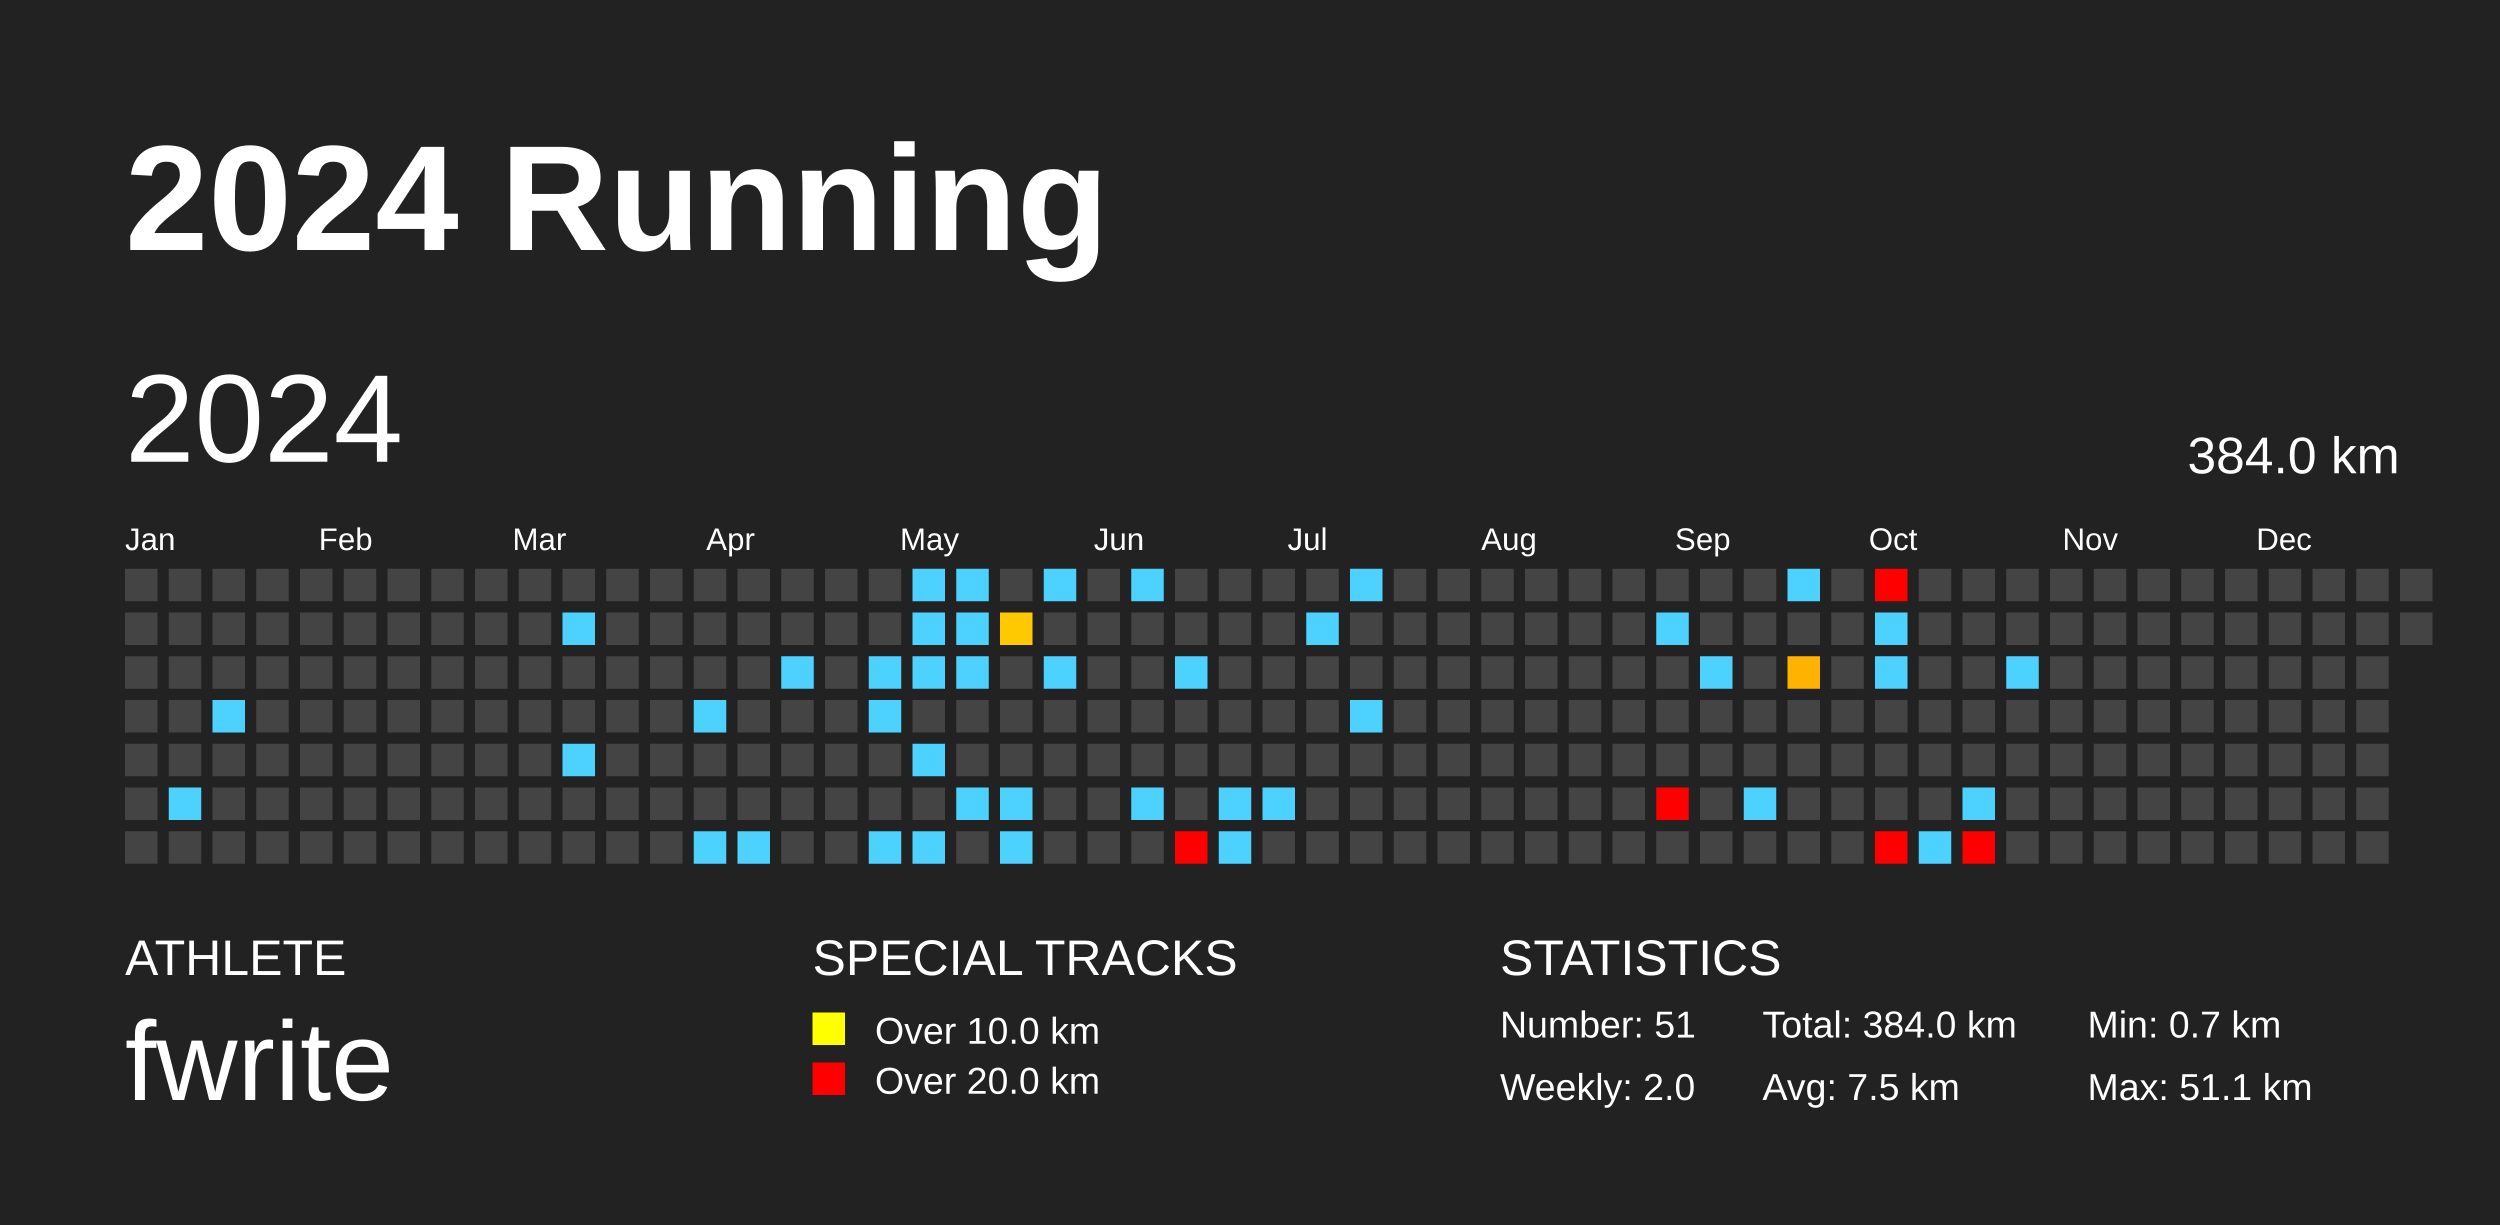
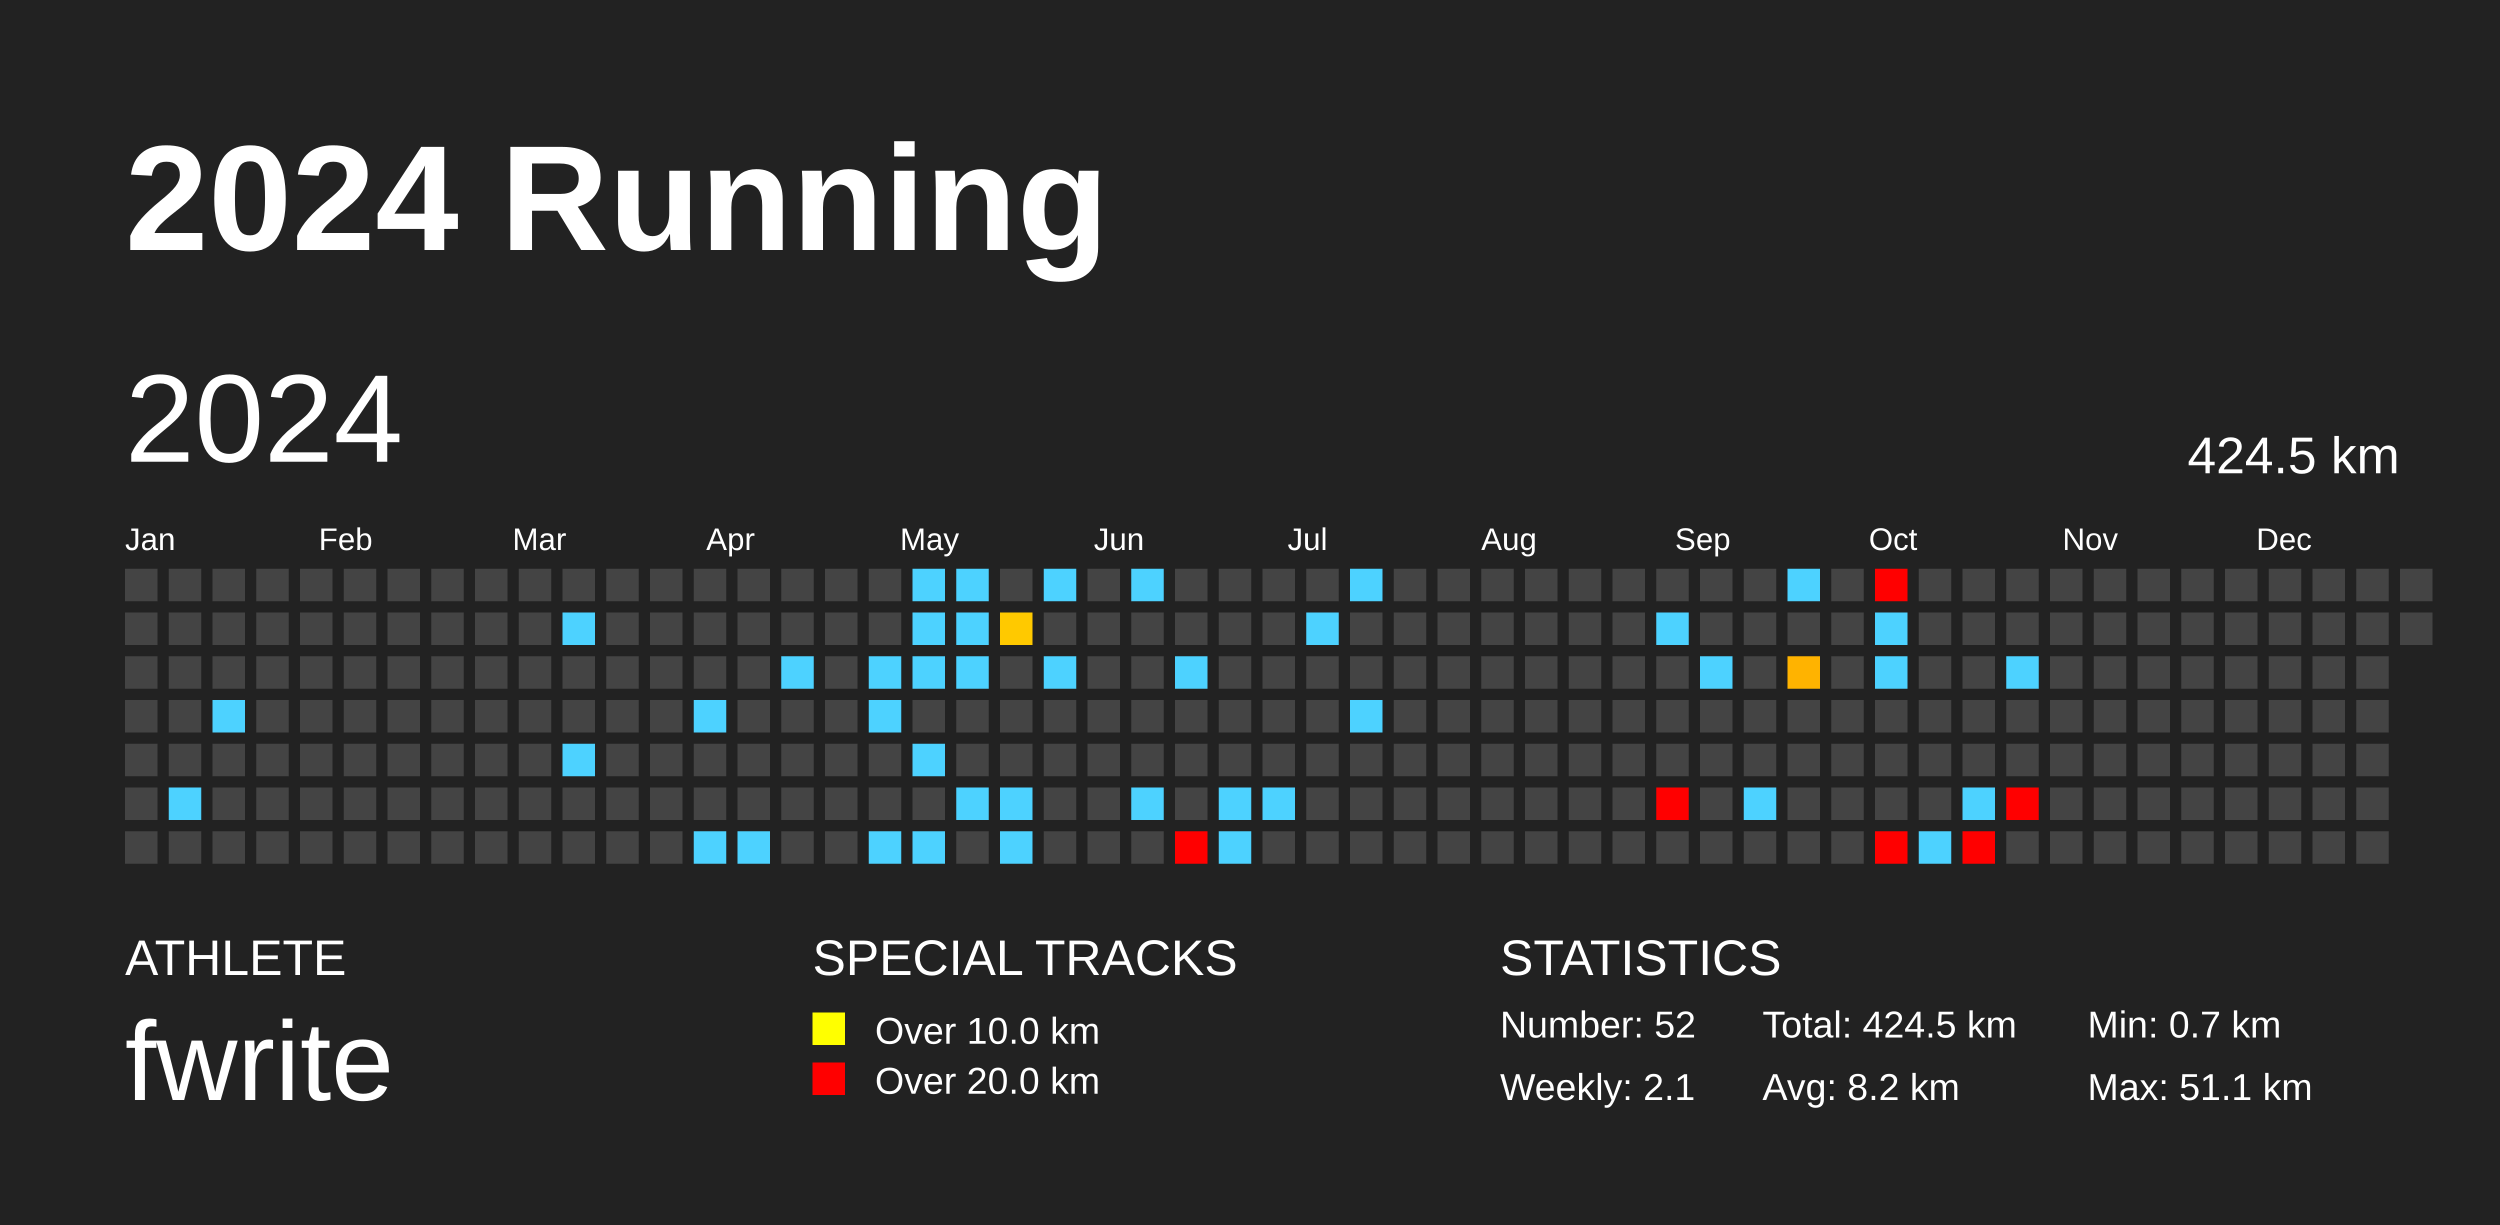
<svg xmlns="http://www.w3.org/2000/svg" baseProfile="full" height="98mm" version="1.1" viewBox="0,0,200,98" width="200mm">
  <defs />
  <rect fill="#222222" height="98" width="200" x="0" y="0" />
  <text fill="#FFFFFF" style="font-size:12px; font-family:Arial; font-weight:bold;" x="10" y="20">2024 Running</text>
  <text fill="#FFFFFF" style="font-size:4px; font-family:Arial" x="10" y="78">ATHLETE</text>
  <text fill="#FFFFFF" style="font-size:9px; font-family:Arial" x="10" y="88">fwrite</text>
  <text fill="#FFFFFF" style="font-size:4px; font-family:Arial" x="65" y="78">SPECIAL TRACKS</text>
  <rect fill="yellow" height="2.6" width="2.6" x="65" y="81" />
  <text fill="#FFFFFF" style="font-size:3px; font-family:Arial" x="70" y="83.5">Over 10.0 km</text>
  <rect fill="red" height="2.6" width="2.6" x="65" y="85" />
  <text fill="#FFFFFF" style="font-size:3px; font-family:Arial" x="70" y="87.5">Over 20.0 km</text>
  <text fill="#FFFFFF" style="font-size:4px; font-family:Arial" x="120" y="78">STATISTICS</text>
-   <text fill="#FFFFFF" style="font-size:3px; font-family:Arial" x="120" y="83">Number: 51</text>
-   <text fill="#FFFFFF" style="font-size:3px; font-family:Arial" x="120" y="88">Weekly: 2.0</text>
-   <text fill="#FFFFFF" style="font-size:3px; font-family:Arial" x="141" y="83">Total: 384.0 km</text>
-   <text fill="#FFFFFF" style="font-size:3px; font-family:Arial" x="141" y="88">Avg: 7.5 km</text>
+   <text fill="#FFFFFF" style="font-size:3px; font-family:Arial" x="120" y="83">Number: 52</text>
+   <text fill="#FFFFFF" style="font-size:3px; font-family:Arial" x="120" y="88">Weekly: 2.1</text>
+   <text fill="#FFFFFF" style="font-size:3px; font-family:Arial" x="141" y="83">Total: 424.5 km</text>
+   <text fill="#FFFFFF" style="font-size:3px; font-family:Arial" x="141" y="88">Avg: 8.2 km</text>
  <text fill="#FFFFFF" style="font-size:3px; font-family:Arial" x="167" y="83">Min: 0.7 km</text>
  <text fill="#FFFFFF" style="font-size:3px; font-family:Arial" x="167" y="88">Max: 51.1 km</text>
  <text dominant-baseline="hanging" fill="#FFFFFF" style="font-size:10.0px; font-family:Arial;" x="10" y="30">2024</text>
-   <text dominant-baseline="hanging" fill="#FFFFFF" style="font-size:4.125px; font-family:Arial;" x="175" y="35">384.0 km</text>
+   <text dominant-baseline="hanging" fill="#FFFFFF" style="font-size:4.125px; font-family:Arial;" x="175" y="35">424.5 km</text>
  <text fill="#FFFFFF" style="font-size:2.5px; font-family:Arial" x="10.0" y="44">Jan</text>
  <text fill="#FFFFFF" style="font-size:2.5px; font-family:Arial" x="25.5" y="44">Feb</text>
  <text fill="#FFFFFF" style="font-size:2.5px; font-family:Arial" x="41.0" y="44">Mar</text>
  <text fill="#FFFFFF" style="font-size:2.5px; font-family:Arial" x="56.5" y="44">Apr</text>
  <text fill="#FFFFFF" style="font-size:2.5px; font-family:Arial" x="72.0" y="44">May</text>
  <text fill="#FFFFFF" style="font-size:2.5px; font-family:Arial" x="87.5" y="44">Jun</text>
  <text fill="#FFFFFF" style="font-size:2.5px; font-family:Arial" x="103.0" y="44">Jul</text>
  <text fill="#FFFFFF" style="font-size:2.5px; font-family:Arial" x="118.5" y="44">Aug</text>
  <text fill="#FFFFFF" style="font-size:2.5px; font-family:Arial" x="134.0" y="44">Sep</text>
  <text fill="#FFFFFF" style="font-size:2.5px; font-family:Arial" x="149.5" y="44">Oct</text>
  <text fill="#FFFFFF" style="font-size:2.5px; font-family:Arial" x="165.0" y="44">Nov</text>
  <text fill="#FFFFFF" style="font-size:2.5px; font-family:Arial" x="180.5" y="44">Dec</text>
  <rect fill="#444444" height="2.6" width="2.6" x="10.0" y="45.5" />
  <rect fill="#444444" height="2.6" width="2.6" x="10.0" y="49.0" />
  <rect fill="#444444" height="2.6" width="2.6" x="10.0" y="52.5" />
  <rect fill="#444444" height="2.6" width="2.6" x="10.0" y="56.0" />
  <rect fill="#444444" height="2.6" width="2.6" x="10.0" y="59.5" />
  <rect fill="#444444" height="2.6" width="2.6" x="10.0" y="63.0" />
  <rect fill="#444444" height="2.6" width="2.6" x="10.0" y="66.5" />
  <rect fill="#444444" height="2.6" width="2.6" x="13.5" y="45.5" />
  <rect fill="#444444" height="2.6" width="2.6" x="13.5" y="49.0" />
  <rect fill="#444444" height="2.6" width="2.6" x="13.5" y="52.5" />
  <rect fill="#444444" height="2.6" width="2.6" x="13.5" y="56.0" />
  <rect fill="#444444" height="2.6" width="2.6" x="13.5" y="59.5" />
  <rect fill="#4dd2ff" height="2.6" width="2.6" x="13.5" y="63.0" />
  <rect fill="#444444" height="2.6" width="2.6" x="13.5" y="66.5" />
  <rect fill="#444444" height="2.6" width="2.6" x="17.0" y="45.5" />
  <rect fill="#444444" height="2.6" width="2.6" x="17.0" y="49.0" />
  <rect fill="#444444" height="2.6" width="2.6" x="17.0" y="52.5" />
  <rect fill="#4dd2ff" height="2.6" width="2.6" x="17.0" y="56.0" />
  <rect fill="#444444" height="2.6" width="2.6" x="17.0" y="59.5" />
  <rect fill="#444444" height="2.6" width="2.6" x="17.0" y="63.0" />
  <rect fill="#444444" height="2.6" width="2.6" x="17.0" y="66.5" />
  <rect fill="#444444" height="2.6" width="2.6" x="20.5" y="45.5" />
  <rect fill="#444444" height="2.6" width="2.6" x="20.5" y="49.0" />
  <rect fill="#444444" height="2.6" width="2.6" x="20.5" y="52.5" />
  <rect fill="#444444" height="2.6" width="2.6" x="20.5" y="56.0" />
  <rect fill="#444444" height="2.6" width="2.6" x="20.5" y="59.5" />
  <rect fill="#444444" height="2.6" width="2.6" x="20.5" y="63.0" />
  <rect fill="#444444" height="2.6" width="2.6" x="20.5" y="66.5" />
  <rect fill="#444444" height="2.6" width="2.6" x="24.0" y="45.5" />
  <rect fill="#444444" height="2.6" width="2.6" x="24.0" y="49.0" />
  <rect fill="#444444" height="2.6" width="2.6" x="24.0" y="52.5" />
  <rect fill="#444444" height="2.6" width="2.6" x="24.0" y="56.0" />
  <rect fill="#444444" height="2.6" width="2.6" x="24.0" y="59.5" />
  <rect fill="#444444" height="2.6" width="2.6" x="24.0" y="63.0" />
  <rect fill="#444444" height="2.6" width="2.6" x="24.0" y="66.5" />
  <rect fill="#444444" height="2.6" width="2.6" x="27.5" y="45.5" />
  <rect fill="#444444" height="2.6" width="2.6" x="27.5" y="49.0" />
  <rect fill="#444444" height="2.6" width="2.6" x="27.5" y="52.5" />
  <rect fill="#444444" height="2.6" width="2.6" x="27.5" y="56.0" />
  <rect fill="#444444" height="2.6" width="2.6" x="27.5" y="59.5" />
  <rect fill="#444444" height="2.6" width="2.6" x="27.5" y="63.0" />
  <rect fill="#444444" height="2.6" width="2.6" x="27.5" y="66.5" />
  <rect fill="#444444" height="2.6" width="2.6" x="31.0" y="45.5" />
  <rect fill="#444444" height="2.6" width="2.6" x="31.0" y="49.0" />
  <rect fill="#444444" height="2.6" width="2.6" x="31.0" y="52.5" />
  <rect fill="#444444" height="2.6" width="2.6" x="31.0" y="56.0" />
  <rect fill="#444444" height="2.6" width="2.6" x="31.0" y="59.5" />
  <rect fill="#444444" height="2.6" width="2.6" x="31.0" y="63.0" />
  <rect fill="#444444" height="2.6" width="2.6" x="31.0" y="66.5" />
  <rect fill="#444444" height="2.6" width="2.6" x="34.5" y="45.5" />
  <rect fill="#444444" height="2.6" width="2.6" x="34.5" y="49.0" />
  <rect fill="#444444" height="2.6" width="2.6" x="34.5" y="52.5" />
  <rect fill="#444444" height="2.6" width="2.6" x="34.5" y="56.0" />
  <rect fill="#444444" height="2.6" width="2.6" x="34.5" y="59.5" />
  <rect fill="#444444" height="2.6" width="2.6" x="34.5" y="63.0" />
  <rect fill="#444444" height="2.6" width="2.6" x="34.5" y="66.5" />
  <rect fill="#444444" height="2.6" width="2.6" x="38.0" y="45.5" />
  <rect fill="#444444" height="2.6" width="2.6" x="38.0" y="49.0" />
  <rect fill="#444444" height="2.6" width="2.6" x="38.0" y="52.5" />
  <rect fill="#444444" height="2.6" width="2.6" x="38.0" y="56.0" />
  <rect fill="#444444" height="2.6" width="2.6" x="38.0" y="59.5" />
  <rect fill="#444444" height="2.6" width="2.6" x="38.0" y="63.0" />
  <rect fill="#444444" height="2.6" width="2.6" x="38.0" y="66.5" />
  <rect fill="#444444" height="2.6" width="2.6" x="41.5" y="45.5" />
  <rect fill="#444444" height="2.6" width="2.6" x="41.5" y="49.0" />
  <rect fill="#444444" height="2.6" width="2.6" x="41.5" y="52.5" />
  <rect fill="#444444" height="2.6" width="2.6" x="41.5" y="56.0" />
  <rect fill="#444444" height="2.6" width="2.6" x="41.5" y="59.5" />
  <rect fill="#444444" height="2.6" width="2.6" x="41.5" y="63.0" />
  <rect fill="#444444" height="2.6" width="2.6" x="41.5" y="66.5" />
  <rect fill="#444444" height="2.6" width="2.6" x="45.0" y="45.5" />
  <rect fill="#4dd2ff" height="2.6" width="2.6" x="45.0" y="49.0" />
  <rect fill="#444444" height="2.6" width="2.6" x="45.0" y="52.5" />
  <rect fill="#444444" height="2.6" width="2.6" x="45.0" y="56.0" />
  <rect fill="#4dd2ff" height="2.6" width="2.6" x="45.0" y="59.5" />
  <rect fill="#444444" height="2.6" width="2.6" x="45.0" y="63.0" />
  <rect fill="#444444" height="2.6" width="2.6" x="45.0" y="66.5" />
  <rect fill="#444444" height="2.6" width="2.6" x="48.5" y="45.5" />
  <rect fill="#444444" height="2.6" width="2.6" x="48.5" y="49.0" />
  <rect fill="#444444" height="2.6" width="2.6" x="48.5" y="52.5" />
  <rect fill="#444444" height="2.6" width="2.6" x="48.5" y="56.0" />
  <rect fill="#444444" height="2.6" width="2.6" x="48.5" y="59.5" />
  <rect fill="#444444" height="2.6" width="2.6" x="48.5" y="63.0" />
  <rect fill="#444444" height="2.6" width="2.6" x="48.5" y="66.5" />
  <rect fill="#444444" height="2.6" width="2.6" x="52.0" y="45.5" />
  <rect fill="#444444" height="2.6" width="2.6" x="52.0" y="49.0" />
  <rect fill="#444444" height="2.6" width="2.6" x="52.0" y="52.5" />
  <rect fill="#444444" height="2.6" width="2.6" x="52.0" y="56.0" />
  <rect fill="#444444" height="2.6" width="2.6" x="52.0" y="59.5" />
  <rect fill="#444444" height="2.6" width="2.6" x="52.0" y="63.0" />
  <rect fill="#444444" height="2.6" width="2.6" x="52.0" y="66.5" />
  <rect fill="#444444" height="2.6" width="2.6" x="55.5" y="45.5" />
  <rect fill="#444444" height="2.6" width="2.6" x="55.5" y="49.0" />
  <rect fill="#444444" height="2.6" width="2.6" x="55.5" y="52.5" />
  <rect fill="#4dd2ff" height="2.6" width="2.6" x="55.5" y="56.0" />
  <rect fill="#444444" height="2.6" width="2.6" x="55.5" y="59.5" />
  <rect fill="#444444" height="2.6" width="2.6" x="55.5" y="63.0" />
  <rect fill="#4dd2ff" height="2.6" width="2.6" x="55.5" y="66.5" />
  <rect fill="#444444" height="2.6" width="2.6" x="59.0" y="45.5" />
  <rect fill="#444444" height="2.6" width="2.6" x="59.0" y="49.0" />
  <rect fill="#444444" height="2.6" width="2.6" x="59.0" y="52.5" />
  <rect fill="#444444" height="2.6" width="2.6" x="59.0" y="56.0" />
  <rect fill="#444444" height="2.6" width="2.6" x="59.0" y="59.5" />
  <rect fill="#444444" height="2.6" width="2.6" x="59.0" y="63.0" />
  <rect fill="#4dd2ff" height="2.6" width="2.6" x="59.0" y="66.5" />
  <rect fill="#444444" height="2.6" width="2.6" x="62.5" y="45.5" />
  <rect fill="#444444" height="2.6" width="2.6" x="62.5" y="49.0" />
  <rect fill="#4dd2ff" height="2.6" width="2.6" x="62.5" y="52.5" />
  <rect fill="#444444" height="2.6" width="2.6" x="62.5" y="56.0" />
  <rect fill="#444444" height="2.6" width="2.6" x="62.5" y="59.5" />
  <rect fill="#444444" height="2.6" width="2.6" x="62.5" y="63.0" />
  <rect fill="#444444" height="2.6" width="2.6" x="62.5" y="66.5" />
  <rect fill="#444444" height="2.6" width="2.6" x="66.0" y="45.5" />
  <rect fill="#444444" height="2.6" width="2.6" x="66.0" y="49.0" />
  <rect fill="#444444" height="2.6" width="2.6" x="66.0" y="52.5" />
  <rect fill="#444444" height="2.6" width="2.6" x="66.0" y="56.0" />
  <rect fill="#444444" height="2.6" width="2.6" x="66.0" y="59.5" />
  <rect fill="#444444" height="2.6" width="2.6" x="66.0" y="63.0" />
  <rect fill="#444444" height="2.6" width="2.6" x="66.0" y="66.5" />
  <rect fill="#444444" height="2.6" width="2.6" x="69.5" y="45.5" />
  <rect fill="#444444" height="2.6" width="2.6" x="69.5" y="49.0" />
  <rect fill="#4dd2ff" height="2.6" width="2.6" x="69.5" y="52.5" />
  <rect fill="#4dd2ff" height="2.6" width="2.6" x="69.5" y="56.0" />
  <rect fill="#444444" height="2.6" width="2.6" x="69.5" y="59.5" />
  <rect fill="#444444" height="2.6" width="2.6" x="69.5" y="63.0" />
  <rect fill="#4dd2ff" height="2.6" width="2.6" x="69.5" y="66.5" />
  <rect fill="#4dd2ff" height="2.6" width="2.6" x="73.0" y="45.5" />
  <rect fill="#4dd2ff" height="2.6" width="2.6" x="73.0" y="49.0" />
  <rect fill="#4dd2ff" height="2.6" width="2.6" x="73.0" y="52.5" />
  <rect fill="#444444" height="2.6" width="2.6" x="73.0" y="56.0" />
  <rect fill="#4dd2ff" height="2.6" width="2.6" x="73.0" y="59.5" />
  <rect fill="#444444" height="2.6" width="2.6" x="73.0" y="63.0" />
  <rect fill="#4dd2ff" height="2.6" width="2.6" x="73.0" y="66.5" />
  <rect fill="#4dd2ff" height="2.6" width="2.6" x="76.5" y="45.5" />
  <rect fill="#4dd2ff" height="2.6" width="2.6" x="76.5" y="49.0" />
  <rect fill="#4dd2ff" height="2.6" width="2.6" x="76.5" y="52.5" />
  <rect fill="#444444" height="2.6" width="2.6" x="76.5" y="56.0" />
  <rect fill="#444444" height="2.6" width="2.6" x="76.5" y="59.5" />
  <rect fill="#4dd2ff" height="2.6" width="2.6" x="76.5" y="63.0" />
  <rect fill="#444444" height="2.6" width="2.6" x="76.5" y="66.5" />
  <rect fill="#444444" height="2.6" width="2.6" x="80.0" y="45.5" />
  <rect fill="#ffc900" height="2.6" width="2.6" x="80.0" y="49.0" />
  <rect fill="#444444" height="2.6" width="2.6" x="80.0" y="52.5" />
  <rect fill="#444444" height="2.6" width="2.6" x="80.0" y="56.0" />
  <rect fill="#444444" height="2.6" width="2.6" x="80.0" y="59.5" />
  <rect fill="#4dd2ff" height="2.6" width="2.6" x="80.0" y="63.0" />
  <rect fill="#4dd2ff" height="2.6" width="2.6" x="80.0" y="66.5" />
  <rect fill="#4dd2ff" height="2.6" width="2.6" x="83.5" y="45.5" />
  <rect fill="#444444" height="2.6" width="2.6" x="83.5" y="49.0" />
  <rect fill="#4dd2ff" height="2.6" width="2.6" x="83.5" y="52.5" />
  <rect fill="#444444" height="2.6" width="2.6" x="83.5" y="56.0" />
  <rect fill="#444444" height="2.6" width="2.6" x="83.5" y="59.5" />
  <rect fill="#444444" height="2.6" width="2.6" x="83.5" y="63.0" />
  <rect fill="#444444" height="2.6" width="2.6" x="83.5" y="66.5" />
  <rect fill="#444444" height="2.6" width="2.6" x="87.0" y="45.5" />
  <rect fill="#444444" height="2.6" width="2.6" x="87.0" y="49.0" />
  <rect fill="#444444" height="2.6" width="2.6" x="87.0" y="52.5" />
  <rect fill="#444444" height="2.6" width="2.6" x="87.0" y="56.0" />
  <rect fill="#444444" height="2.6" width="2.6" x="87.0" y="59.5" />
  <rect fill="#444444" height="2.6" width="2.6" x="87.0" y="63.0" />
  <rect fill="#444444" height="2.6" width="2.6" x="87.0" y="66.5" />
  <rect fill="#4dd2ff" height="2.6" width="2.6" x="90.5" y="45.5" />
  <rect fill="#444444" height="2.6" width="2.6" x="90.5" y="49.0" />
  <rect fill="#444444" height="2.6" width="2.6" x="90.5" y="52.5" />
  <rect fill="#444444" height="2.6" width="2.6" x="90.5" y="56.0" />
  <rect fill="#444444" height="2.6" width="2.6" x="90.5" y="59.5" />
  <rect fill="#4dd2ff" height="2.6" width="2.6" x="90.5" y="63.0" />
  <rect fill="#444444" height="2.6" width="2.6" x="90.5" y="66.5" />
  <rect fill="#444444" height="2.6" width="2.6" x="94.0" y="45.5" />
  <rect fill="#444444" height="2.6" width="2.6" x="94.0" y="49.0" />
  <rect fill="#4dd2ff" height="2.6" width="2.6" x="94.0" y="52.5" />
  <rect fill="#444444" height="2.6" width="2.6" x="94.0" y="56.0" />
  <rect fill="#444444" height="2.6" width="2.6" x="94.0" y="59.5" />
  <rect fill="#444444" height="2.6" width="2.6" x="94.0" y="63.0" />
  <rect fill="red" height="2.6" width="2.6" x="94.0" y="66.5" />
  <rect fill="#444444" height="2.6" width="2.6" x="97.5" y="45.5" />
  <rect fill="#444444" height="2.6" width="2.6" x="97.5" y="49.0" />
  <rect fill="#444444" height="2.6" width="2.6" x="97.5" y="52.5" />
  <rect fill="#444444" height="2.6" width="2.6" x="97.5" y="56.0" />
  <rect fill="#444444" height="2.6" width="2.6" x="97.5" y="59.5" />
  <rect fill="#4dd2ff" height="2.6" width="2.6" x="97.5" y="63.0" />
  <rect fill="#4dd2ff" height="2.6" width="2.6" x="97.5" y="66.5" />
  <rect fill="#444444" height="2.6" width="2.6" x="101.0" y="45.5" />
  <rect fill="#444444" height="2.6" width="2.6" x="101.0" y="49.0" />
  <rect fill="#444444" height="2.6" width="2.6" x="101.0" y="52.5" />
  <rect fill="#444444" height="2.6" width="2.6" x="101.0" y="56.0" />
  <rect fill="#444444" height="2.6" width="2.6" x="101.0" y="59.5" />
  <rect fill="#4dd2ff" height="2.6" width="2.6" x="101.0" y="63.0" />
  <rect fill="#444444" height="2.6" width="2.6" x="101.0" y="66.5" />
  <rect fill="#444444" height="2.6" width="2.6" x="104.5" y="45.5" />
  <rect fill="#4dd2ff" height="2.6" width="2.6" x="104.5" y="49.0" />
  <rect fill="#444444" height="2.6" width="2.6" x="104.5" y="52.5" />
  <rect fill="#444444" height="2.6" width="2.6" x="104.5" y="56.0" />
  <rect fill="#444444" height="2.6" width="2.6" x="104.5" y="59.5" />
  <rect fill="#444444" height="2.6" width="2.6" x="104.5" y="63.0" />
  <rect fill="#444444" height="2.6" width="2.6" x="104.5" y="66.5" />
  <rect fill="#4dd2ff" height="2.6" width="2.6" x="108.0" y="45.5" />
  <rect fill="#444444" height="2.6" width="2.6" x="108.0" y="49.0" />
  <rect fill="#444444" height="2.6" width="2.6" x="108.0" y="52.5" />
  <rect fill="#4dd2ff" height="2.6" width="2.6" x="108.0" y="56.0" />
  <rect fill="#444444" height="2.6" width="2.6" x="108.0" y="59.5" />
  <rect fill="#444444" height="2.6" width="2.6" x="108.0" y="63.0" />
  <rect fill="#444444" height="2.6" width="2.6" x="108.0" y="66.5" />
  <rect fill="#444444" height="2.6" width="2.6" x="111.5" y="45.5" />
  <rect fill="#444444" height="2.6" width="2.6" x="111.5" y="49.0" />
  <rect fill="#444444" height="2.6" width="2.6" x="111.5" y="52.5" />
  <rect fill="#444444" height="2.6" width="2.6" x="111.5" y="56.0" />
  <rect fill="#444444" height="2.6" width="2.6" x="111.5" y="59.5" />
  <rect fill="#444444" height="2.6" width="2.6" x="111.5" y="63.0" />
  <rect fill="#444444" height="2.6" width="2.6" x="111.5" y="66.5" />
  <rect fill="#444444" height="2.6" width="2.6" x="115.0" y="45.5" />
  <rect fill="#444444" height="2.6" width="2.6" x="115.0" y="49.0" />
  <rect fill="#444444" height="2.6" width="2.6" x="115.0" y="52.5" />
  <rect fill="#444444" height="2.6" width="2.6" x="115.0" y="56.0" />
  <rect fill="#444444" height="2.6" width="2.6" x="115.0" y="59.5" />
  <rect fill="#444444" height="2.6" width="2.6" x="115.0" y="63.0" />
  <rect fill="#444444" height="2.6" width="2.6" x="115.0" y="66.5" />
  <rect fill="#444444" height="2.6" width="2.6" x="118.5" y="45.5" />
  <rect fill="#444444" height="2.6" width="2.6" x="118.5" y="49.0" />
  <rect fill="#444444" height="2.6" width="2.6" x="118.5" y="52.5" />
  <rect fill="#444444" height="2.6" width="2.6" x="118.5" y="56.0" />
  <rect fill="#444444" height="2.6" width="2.6" x="118.5" y="59.5" />
  <rect fill="#444444" height="2.6" width="2.6" x="118.5" y="63.0" />
  <rect fill="#444444" height="2.6" width="2.6" x="118.5" y="66.5" />
  <rect fill="#444444" height="2.6" width="2.6" x="122.0" y="45.5" />
  <rect fill="#444444" height="2.6" width="2.6" x="122.0" y="49.0" />
  <rect fill="#444444" height="2.6" width="2.6" x="122.0" y="52.5" />
  <rect fill="#444444" height="2.6" width="2.6" x="122.0" y="56.0" />
  <rect fill="#444444" height="2.6" width="2.6" x="122.0" y="59.5" />
  <rect fill="#444444" height="2.6" width="2.6" x="122.0" y="63.0" />
  <rect fill="#444444" height="2.6" width="2.6" x="122.0" y="66.5" />
  <rect fill="#444444" height="2.6" width="2.6" x="125.5" y="45.5" />
  <rect fill="#444444" height="2.6" width="2.6" x="125.5" y="49.0" />
  <rect fill="#444444" height="2.6" width="2.6" x="125.5" y="52.5" />
  <rect fill="#444444" height="2.6" width="2.6" x="125.5" y="56.0" />
  <rect fill="#444444" height="2.6" width="2.6" x="125.5" y="59.5" />
  <rect fill="#444444" height="2.6" width="2.6" x="125.5" y="63.0" />
  <rect fill="#444444" height="2.6" width="2.6" x="125.5" y="66.5" />
  <rect fill="#444444" height="2.6" width="2.6" x="129.0" y="45.5" />
  <rect fill="#444444" height="2.6" width="2.6" x="129.0" y="49.0" />
  <rect fill="#444444" height="2.6" width="2.6" x="129.0" y="52.5" />
  <rect fill="#444444" height="2.6" width="2.6" x="129.0" y="56.0" />
  <rect fill="#444444" height="2.6" width="2.6" x="129.0" y="59.5" />
  <rect fill="#444444" height="2.6" width="2.6" x="129.0" y="63.0" />
  <rect fill="#444444" height="2.6" width="2.6" x="129.0" y="66.5" />
  <rect fill="#444444" height="2.6" width="2.6" x="132.5" y="45.5" />
  <rect fill="#4dd2ff" height="2.6" width="2.6" x="132.5" y="49.0" />
  <rect fill="#444444" height="2.6" width="2.6" x="132.5" y="52.5" />
  <rect fill="#444444" height="2.6" width="2.6" x="132.5" y="56.0" />
  <rect fill="#444444" height="2.6" width="2.6" x="132.5" y="59.5" />
  <rect fill="red" height="2.6" width="2.6" x="132.5" y="63.0" />
  <rect fill="#444444" height="2.6" width="2.6" x="132.5" y="66.5" />
  <rect fill="#444444" height="2.6" width="2.6" x="136.0" y="45.5" />
  <rect fill="#444444" height="2.6" width="2.6" x="136.0" y="49.0" />
  <rect fill="#4dd2ff" height="2.6" width="2.6" x="136.0" y="52.5" />
  <rect fill="#444444" height="2.6" width="2.6" x="136.0" y="56.0" />
  <rect fill="#444444" height="2.6" width="2.6" x="136.0" y="59.5" />
  <rect fill="#444444" height="2.6" width="2.6" x="136.0" y="63.0" />
  <rect fill="#444444" height="2.6" width="2.6" x="136.0" y="66.5" />
  <rect fill="#444444" height="2.6" width="2.6" x="139.5" y="45.5" />
  <rect fill="#444444" height="2.6" width="2.6" x="139.5" y="49.0" />
  <rect fill="#444444" height="2.6" width="2.6" x="139.5" y="52.5" />
  <rect fill="#444444" height="2.6" width="2.6" x="139.5" y="56.0" />
  <rect fill="#444444" height="2.6" width="2.6" x="139.5" y="59.5" />
  <rect fill="#4dd2ff" height="2.6" width="2.6" x="139.5" y="63.0" />
  <rect fill="#444444" height="2.6" width="2.6" x="139.5" y="66.5" />
  <rect fill="#4dd2ff" height="2.6" width="2.6" x="143.0" y="45.5" />
  <rect fill="#444444" height="2.6" width="2.6" x="143.0" y="49.0" />
  <rect fill="#ffb300" height="2.6" width="2.6" x="143.0" y="52.5" />
  <rect fill="#444444" height="2.6" width="2.6" x="143.0" y="56.0" />
  <rect fill="#444444" height="2.6" width="2.6" x="143.0" y="59.5" />
  <rect fill="#444444" height="2.6" width="2.6" x="143.0" y="63.0" />
  <rect fill="#444444" height="2.6" width="2.6" x="143.0" y="66.5" />
  <rect fill="#444444" height="2.6" width="2.6" x="146.5" y="45.5" />
  <rect fill="#444444" height="2.6" width="2.6" x="146.5" y="49.0" />
  <rect fill="#444444" height="2.6" width="2.6" x="146.5" y="52.5" />
  <rect fill="#444444" height="2.6" width="2.6" x="146.5" y="56.0" />
  <rect fill="#444444" height="2.6" width="2.6" x="146.5" y="59.5" />
  <rect fill="#444444" height="2.6" width="2.6" x="146.5" y="63.0" />
  <rect fill="#444444" height="2.6" width="2.6" x="146.5" y="66.5" />
  <rect fill="red" height="2.6" width="2.6" x="150.0" y="45.5" />
  <rect fill="#4dd2ff" height="2.6" width="2.6" x="150.0" y="49.0" />
  <rect fill="#4dd2ff" height="2.6" width="2.6" x="150.0" y="52.5" />
  <rect fill="#444444" height="2.6" width="2.6" x="150.0" y="56.0" />
  <rect fill="#444444" height="2.6" width="2.6" x="150.0" y="59.5" />
  <rect fill="#444444" height="2.6" width="2.6" x="150.0" y="63.0" />
  <rect fill="red" height="2.6" width="2.6" x="150.0" y="66.5" />
  <rect fill="#444444" height="2.6" width="2.6" x="153.5" y="45.5" />
  <rect fill="#444444" height="2.6" width="2.6" x="153.5" y="49.0" />
  <rect fill="#444444" height="2.6" width="2.6" x="153.5" y="52.5" />
  <rect fill="#444444" height="2.6" width="2.6" x="153.5" y="56.0" />
  <rect fill="#444444" height="2.6" width="2.6" x="153.5" y="59.5" />
  <rect fill="#444444" height="2.6" width="2.6" x="153.5" y="63.0" />
  <rect fill="#4dd2ff" height="2.6" width="2.6" x="153.5" y="66.5" />
  <rect fill="#444444" height="2.6" width="2.6" x="157.0" y="45.5" />
  <rect fill="#444444" height="2.6" width="2.6" x="157.0" y="49.0" />
  <rect fill="#444444" height="2.6" width="2.6" x="157.0" y="52.5" />
  <rect fill="#444444" height="2.6" width="2.6" x="157.0" y="56.0" />
  <rect fill="#444444" height="2.6" width="2.6" x="157.0" y="59.5" />
  <rect fill="#4dd2ff" height="2.6" width="2.6" x="157.0" y="63.0" />
  <rect fill="red" height="2.6" width="2.6" x="157.0" y="66.5" />
  <rect fill="#444444" height="2.6" width="2.6" x="160.5" y="45.5" />
  <rect fill="#444444" height="2.6" width="2.6" x="160.5" y="49.0" />
  <rect fill="#4dd2ff" height="2.6" width="2.6" x="160.5" y="52.5" />
  <rect fill="#444444" height="2.6" width="2.6" x="160.5" y="56.0" />
  <rect fill="#444444" height="2.6" width="2.6" x="160.5" y="59.5" />
-   <rect fill="#444444" height="2.6" width="2.6" x="160.5" y="63.0" />
+   <rect fill="red" height="2.6" width="2.6" x="160.5" y="63.0" />
  <rect fill="#444444" height="2.6" width="2.6" x="160.5" y="66.5" />
  <rect fill="#444444" height="2.6" width="2.6" x="164.0" y="45.5" />
  <rect fill="#444444" height="2.6" width="2.6" x="164.0" y="49.0" />
  <rect fill="#444444" height="2.6" width="2.6" x="164.0" y="52.5" />
  <rect fill="#444444" height="2.6" width="2.6" x="164.0" y="56.0" />
  <rect fill="#444444" height="2.6" width="2.6" x="164.0" y="59.5" />
  <rect fill="#444444" height="2.6" width="2.6" x="164.0" y="63.0" />
  <rect fill="#444444" height="2.6" width="2.6" x="164.0" y="66.5" />
  <rect fill="#444444" height="2.6" width="2.6" x="167.5" y="45.5" />
  <rect fill="#444444" height="2.6" width="2.6" x="167.5" y="49.0" />
  <rect fill="#444444" height="2.6" width="2.6" x="167.5" y="52.5" />
  <rect fill="#444444" height="2.6" width="2.6" x="167.5" y="56.0" />
  <rect fill="#444444" height="2.6" width="2.6" x="167.5" y="59.5" />
  <rect fill="#444444" height="2.6" width="2.6" x="167.5" y="63.0" />
  <rect fill="#444444" height="2.6" width="2.6" x="167.5" y="66.5" />
  <rect fill="#444444" height="2.6" width="2.6" x="171.0" y="45.5" />
  <rect fill="#444444" height="2.6" width="2.6" x="171.0" y="49.0" />
  <rect fill="#444444" height="2.6" width="2.6" x="171.0" y="52.5" />
  <rect fill="#444444" height="2.6" width="2.6" x="171.0" y="56.0" />
  <rect fill="#444444" height="2.6" width="2.6" x="171.0" y="59.5" />
  <rect fill="#444444" height="2.6" width="2.6" x="171.0" y="63.0" />
  <rect fill="#444444" height="2.6" width="2.6" x="171.0" y="66.5" />
  <rect fill="#444444" height="2.6" width="2.6" x="174.5" y="45.5" />
  <rect fill="#444444" height="2.6" width="2.6" x="174.5" y="49.0" />
  <rect fill="#444444" height="2.6" width="2.6" x="174.5" y="52.5" />
  <rect fill="#444444" height="2.6" width="2.6" x="174.5" y="56.0" />
  <rect fill="#444444" height="2.6" width="2.6" x="174.5" y="59.5" />
  <rect fill="#444444" height="2.6" width="2.6" x="174.5" y="63.0" />
  <rect fill="#444444" height="2.6" width="2.6" x="174.5" y="66.5" />
  <rect fill="#444444" height="2.6" width="2.6" x="178.0" y="45.5" />
  <rect fill="#444444" height="2.6" width="2.6" x="178.0" y="49.0" />
  <rect fill="#444444" height="2.6" width="2.6" x="178.0" y="52.5" />
  <rect fill="#444444" height="2.6" width="2.6" x="178.0" y="56.0" />
  <rect fill="#444444" height="2.6" width="2.6" x="178.0" y="59.5" />
  <rect fill="#444444" height="2.6" width="2.6" x="178.0" y="63.0" />
  <rect fill="#444444" height="2.6" width="2.6" x="178.0" y="66.5" />
  <rect fill="#444444" height="2.6" width="2.6" x="181.5" y="45.5" />
  <rect fill="#444444" height="2.6" width="2.6" x="181.5" y="49.0" />
  <rect fill="#444444" height="2.6" width="2.6" x="181.5" y="52.5" />
  <rect fill="#444444" height="2.6" width="2.6" x="181.5" y="56.0" />
  <rect fill="#444444" height="2.6" width="2.6" x="181.5" y="59.5" />
  <rect fill="#444444" height="2.6" width="2.6" x="181.5" y="63.0" />
  <rect fill="#444444" height="2.6" width="2.6" x="181.5" y="66.5" />
  <rect fill="#444444" height="2.6" width="2.6" x="185.0" y="45.5" />
  <rect fill="#444444" height="2.6" width="2.6" x="185.0" y="49.0" />
  <rect fill="#444444" height="2.6" width="2.6" x="185.0" y="52.5" />
  <rect fill="#444444" height="2.6" width="2.6" x="185.0" y="56.0" />
  <rect fill="#444444" height="2.6" width="2.6" x="185.0" y="59.5" />
  <rect fill="#444444" height="2.6" width="2.6" x="185.0" y="63.0" />
  <rect fill="#444444" height="2.6" width="2.6" x="185.0" y="66.5" />
  <rect fill="#444444" height="2.6" width="2.6" x="188.5" y="45.5" />
  <rect fill="#444444" height="2.6" width="2.6" x="188.5" y="49.0" />
  <rect fill="#444444" height="2.6" width="2.6" x="188.5" y="52.5" />
  <rect fill="#444444" height="2.6" width="2.6" x="188.5" y="56.0" />
  <rect fill="#444444" height="2.6" width="2.6" x="188.5" y="59.5" />
  <rect fill="#444444" height="2.6" width="2.6" x="188.5" y="63.0" />
  <rect fill="#444444" height="2.6" width="2.6" x="188.5" y="66.5" />
  <rect fill="#444444" height="2.6" width="2.6" x="192.0" y="45.5" />
  <rect fill="#444444" height="2.6" width="2.6" x="192.0" y="49.0" />
</svg>
